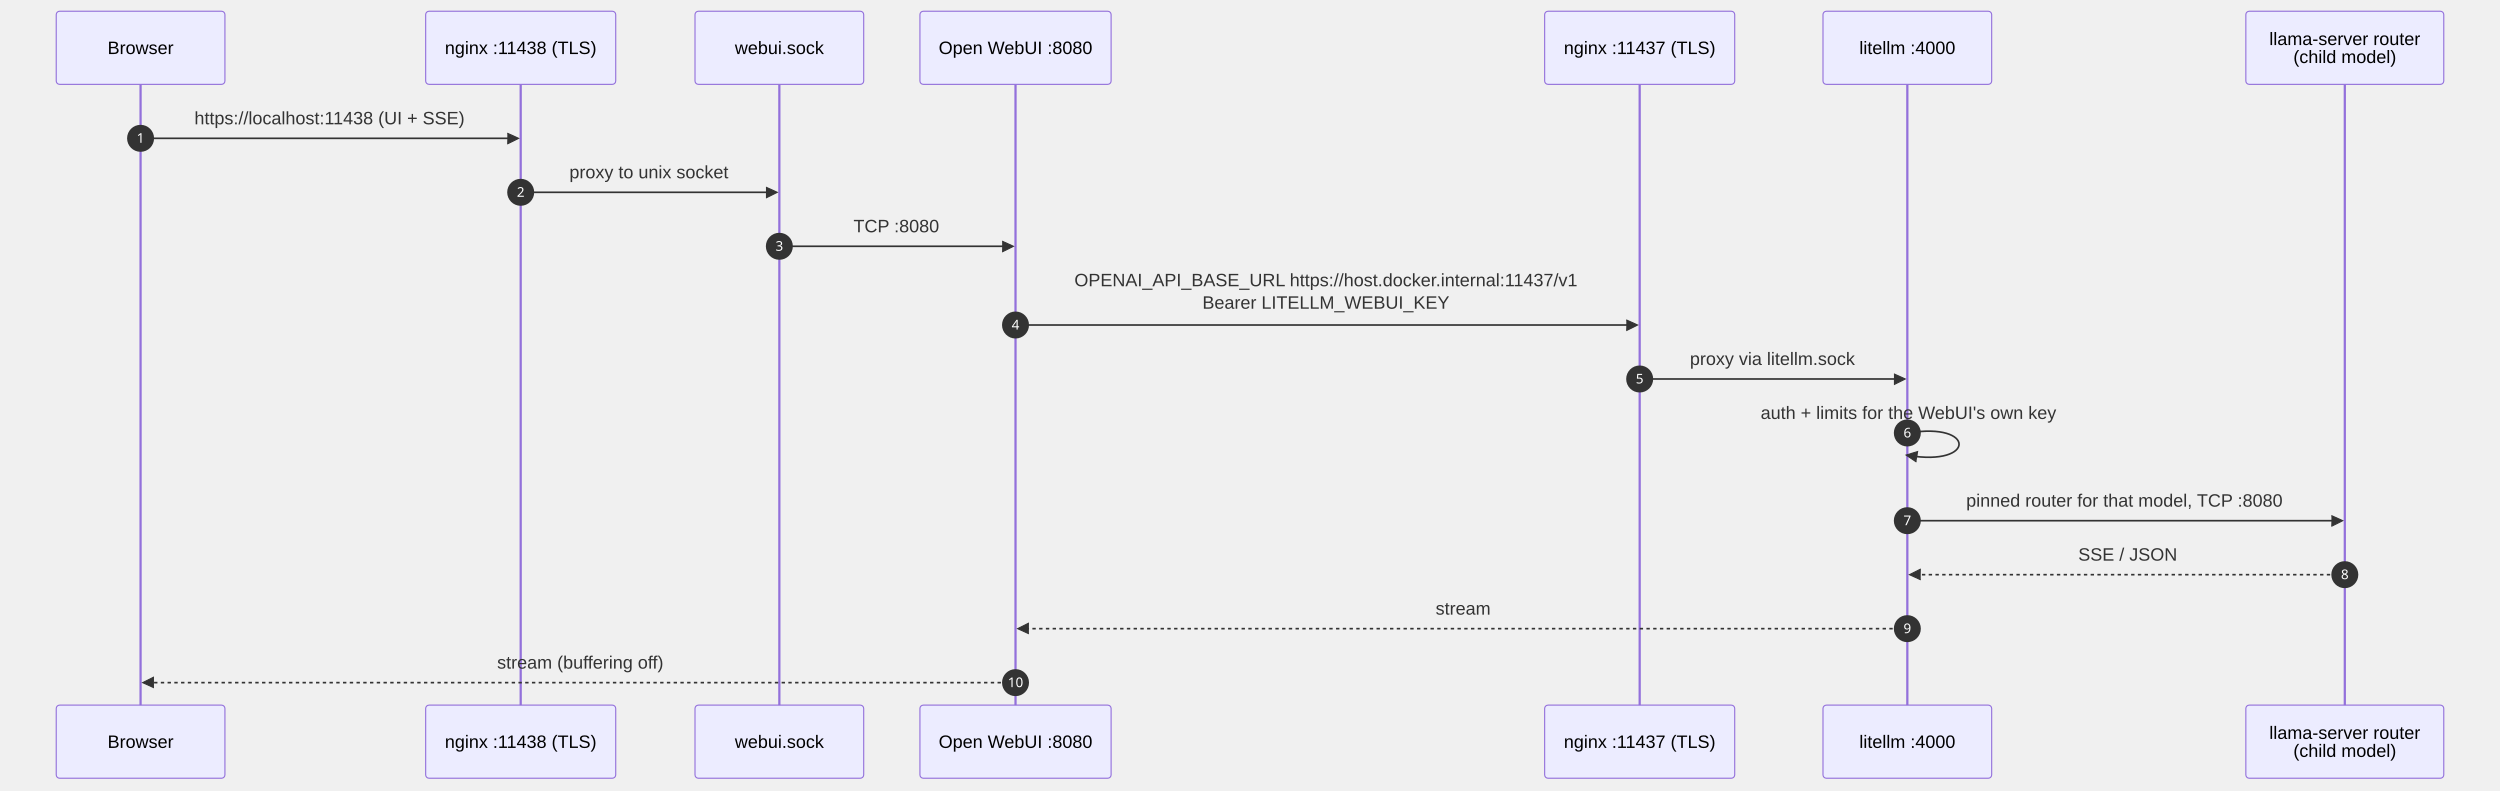
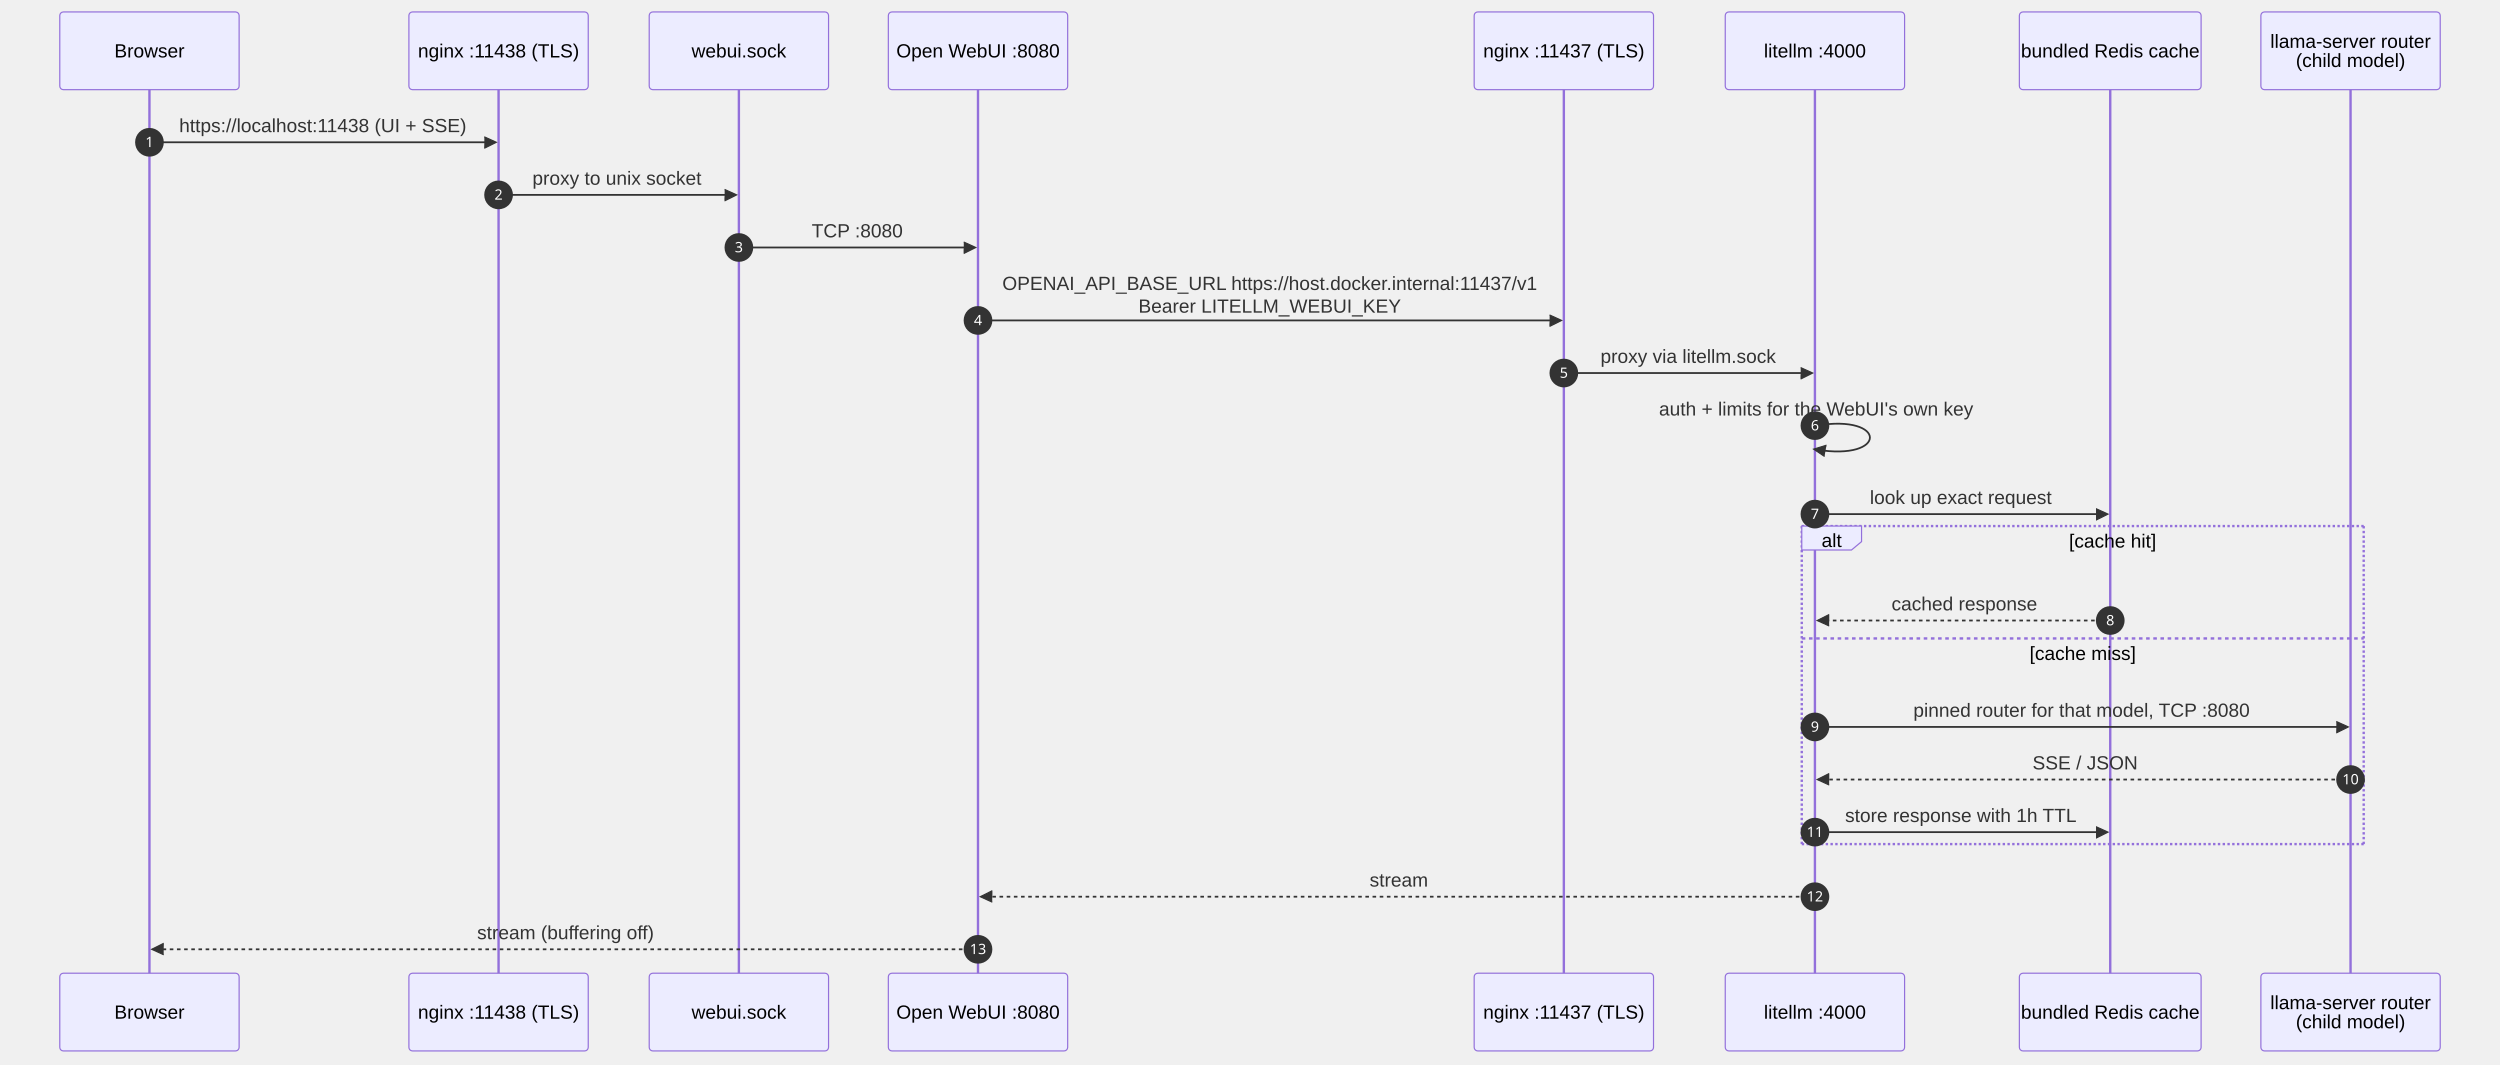
- <svg xmlns="http://www.w3.org/2000/svg" id="my-svg" width="100%" style="max-width: 2223px; background-color: white;" viewBox="-50 -10 2223 703" role="graphics-document document" aria-roledescription="sequence">
-   <g>
-     <rect x="1947" y="617" fill="#eaeaea" stroke="#666" width="176" height="65" name="L" rx="3" ry="3" class="actor actor-bottom" />
-     <text x="2035" y="649.5" dominant-baseline="central" alignment-baseline="central" class="actor actor-box" style="text-anchor: middle; font-size: 16px; font-weight: 400;">
-       <tspan x="2035" dy="-8">llama-server router</tspan>
-     </text>
-     <text x="2035" y="649.5" dominant-baseline="central" alignment-baseline="central" class="actor actor-box" style="text-anchor: middle; font-size: 16px; font-weight: 400;">
-       <tspan x="2035" dy="8">(child model)</tspan>
-     </text>
-   </g>
-   <g>
-     <rect x="1571" y="617" fill="#eaeaea" stroke="#666" width="150" height="65" name="LL" rx="3" ry="3" class="actor actor-bottom" />
-     <text x="1646" y="649.5" dominant-baseline="central" alignment-baseline="central" class="actor actor-box" style="text-anchor: middle; font-size: 16px; font-weight: 400;">
-       <tspan x="1646" dy="0">litellm :4000</tspan>
-     </text>
-   </g>
-   <g>
-     <rect x="1323.5" y="617" fill="#eaeaea" stroke="#666" width="169" height="65" name="N1" rx="3" ry="3" class="actor actor-bottom" />
-     <text x="1408" y="649.5" dominant-baseline="central" alignment-baseline="central" class="actor actor-box" style="text-anchor: middle; font-size: 16px; font-weight: 400;">
-       <tspan x="1408" dy="0">nginx :11437 (TLS)</tspan>
-     </text>
-   </g>
-   <g>
-     <rect x="768" y="617" fill="#eaeaea" stroke="#666" width="170" height="65" name="W" rx="3" ry="3" class="actor actor-bottom" />
-     <text x="853" y="649.5" dominant-baseline="central" alignment-baseline="central" class="actor actor-box" style="text-anchor: middle; font-size: 16px; font-weight: 400;">
-       <tspan x="853" dy="0">Open WebUI :8080</tspan>
-     </text>
-   </g>
-   <g>
-     <rect x="568" y="617" fill="#eaeaea" stroke="#666" width="150" height="65" name="WS" rx="3" ry="3" class="actor actor-bottom" />
-     <text x="643" y="649.5" dominant-baseline="central" alignment-baseline="central" class="actor actor-box" style="text-anchor: middle; font-size: 16px; font-weight: 400;">
-       <tspan x="643" dy="0">webui.sock</tspan>
-     </text>
-   </g>
-   <g>
-     <rect x="328.5" y="617" fill="#eaeaea" stroke="#666" width="169" height="65" name="N2" rx="3" ry="3" class="actor actor-bottom" />
-     <text x="413" y="649.5" dominant-baseline="central" alignment-baseline="central" class="actor actor-box" style="text-anchor: middle; font-size: 16px; font-weight: 400;">
-       <tspan x="413" dy="0">nginx :11438 (TLS)</tspan>
-     </text>
-   </g>
-   <g>
-     <rect x="0" y="617" fill="#eaeaea" stroke="#666" width="150" height="65" name="B" rx="3" ry="3" class="actor actor-bottom" />
-     <text x="75" y="649.5" dominant-baseline="central" alignment-baseline="central" class="actor actor-box" style="text-anchor: middle; font-size: 16px; font-weight: 400;">
+ <svg xmlns="http://www.w3.org/2000/svg" id="my-svg" width="100%" style="max-width: 2091px; background-color: white;" viewBox="-50 -10 2091 890" role="graphics-document document" aria-roledescription="sequence">
+   <g>
+     <rect x="1841" y="804" fill="#eaeaea" stroke="#666" width="150" height="65" name="L" rx="3" ry="3" class="actor actor-bottom" />
+     <text x="1916" y="836.5" dominant-baseline="central" alignment-baseline="central" class="actor actor-box" style="text-anchor: middle; font-size: 16px; font-weight: 400;">
+       <tspan x="1916" dy="-8">llama-server router</tspan>
+     </text>
+     <text x="1916" y="836.5" dominant-baseline="central" alignment-baseline="central" class="actor actor-box" style="text-anchor: middle; font-size: 16px; font-weight: 400;">
+       <tspan x="1916" dy="8">(child model)</tspan>
+     </text>
+   </g>
+   <g>
+     <rect x="1639" y="804" fill="#eaeaea" stroke="#666" width="152" height="65" name="RC" rx="3" ry="3" class="actor actor-bottom" />
+     <text x="1715" y="836.5" dominant-baseline="central" alignment-baseline="central" class="actor actor-box" style="text-anchor: middle; font-size: 16px; font-weight: 400;">
+       <tspan x="1715" dy="0">bundled Redis cache</tspan>
+     </text>
+   </g>
+   <g>
+     <rect x="1393" y="804" fill="#eaeaea" stroke="#666" width="150" height="65" name="LL" rx="3" ry="3" class="actor actor-bottom" />
+     <text x="1468" y="836.5" dominant-baseline="central" alignment-baseline="central" class="actor actor-box" style="text-anchor: middle; font-size: 16px; font-weight: 400;">
+       <tspan x="1468" dy="0">litellm :4000</tspan>
+     </text>
+   </g>
+   <g>
+     <rect x="1183" y="804" fill="#eaeaea" stroke="#666" width="150" height="65" name="N1" rx="3" ry="3" class="actor actor-bottom" />
+     <text x="1258" y="836.5" dominant-baseline="central" alignment-baseline="central" class="actor actor-box" style="text-anchor: middle; font-size: 16px; font-weight: 400;">
+       <tspan x="1258" dy="0">nginx :11437 (TLS)</tspan>
+     </text>
+   </g>
+   <g>
+     <rect x="693" y="804" fill="#eaeaea" stroke="#666" width="150" height="65" name="W" rx="3" ry="3" class="actor actor-bottom" />
+     <text x="768" y="836.5" dominant-baseline="central" alignment-baseline="central" class="actor actor-box" style="text-anchor: middle; font-size: 16px; font-weight: 400;">
+       <tspan x="768" dy="0">Open WebUI :8080</tspan>
+     </text>
+   </g>
+   <g>
+     <rect x="493" y="804" fill="#eaeaea" stroke="#666" width="150" height="65" name="WS" rx="3" ry="3" class="actor actor-bottom" />
+     <text x="568" y="836.5" dominant-baseline="central" alignment-baseline="central" class="actor actor-box" style="text-anchor: middle; font-size: 16px; font-weight: 400;">
+       <tspan x="568" dy="0">webui.sock</tspan>
+     </text>
+   </g>
+   <g>
+     <rect x="292" y="804" fill="#eaeaea" stroke="#666" width="150" height="65" name="N2" rx="3" ry="3" class="actor actor-bottom" />
+     <text x="367" y="836.5" dominant-baseline="central" alignment-baseline="central" class="actor actor-box" style="text-anchor: middle; font-size: 16px; font-weight: 400;">
+       <tspan x="367" dy="0">nginx :11438 (TLS)</tspan>
+     </text>
+   </g>
+   <g>
+     <rect x="0" y="804" fill="#eaeaea" stroke="#666" width="150" height="65" name="B" rx="3" ry="3" class="actor actor-bottom" />
+     <text x="75" y="836.5" dominant-baseline="central" alignment-baseline="central" class="actor actor-box" style="text-anchor: middle; font-size: 16px; font-weight: 400;">
      <tspan x="75" dy="0">Browser</tspan>
    </text>
  </g>
  <g>
-     <line id="actor6" x1="2035" y1="65" x2="2035" y2="617" class="actor-line 200" stroke-width="0.5px" stroke="#999" name="L" data-et="life-line" data-id="L" />
-     <g id="root-6" data-et="participant" data-type="participant" data-id="L">
-       <rect x="1947" y="0" fill="#eaeaea" stroke="#666" width="176" height="65" name="L" rx="3" ry="3" class="actor actor-top" />
-       <text x="2035" y="32.5" dominant-baseline="central" alignment-baseline="central" class="actor actor-box" style="text-anchor: middle; font-size: 16px; font-weight: 400;">
-         <tspan x="2035" dy="-8">llama-server router</tspan>
-       </text>
-       <text x="2035" y="32.5" dominant-baseline="central" alignment-baseline="central" class="actor actor-box" style="text-anchor: middle; font-size: 16px; font-weight: 400;">
-         <tspan x="2035" dy="8">(child model)</tspan>
-       </text>
-     </g>
-   </g>
-   <g>
-     <line id="actor5" x1="1646" y1="65" x2="1646" y2="617" class="actor-line 200" stroke-width="0.5px" stroke="#999" name="LL" data-et="life-line" data-id="LL" />
+     <line id="actor7" x1="1916" y1="65" x2="1916" y2="804" class="actor-line 200" stroke-width="0.5px" stroke="#999" name="L" data-et="life-line" data-id="L" />
+     <g id="root-7" data-et="participant" data-type="participant" data-id="L">
+       <rect x="1841" y="0" fill="#eaeaea" stroke="#666" width="150" height="65" name="L" rx="3" ry="3" class="actor actor-top" />
+       <text x="1916" y="32.5" dominant-baseline="central" alignment-baseline="central" class="actor actor-box" style="text-anchor: middle; font-size: 16px; font-weight: 400;">
+         <tspan x="1916" dy="-8">llama-server router</tspan>
+       </text>
+       <text x="1916" y="32.5" dominant-baseline="central" alignment-baseline="central" class="actor actor-box" style="text-anchor: middle; font-size: 16px; font-weight: 400;">
+         <tspan x="1916" dy="8">(child model)</tspan>
+       </text>
+     </g>
+   </g>
+   <g>
+     <line id="actor6" x1="1715" y1="65" x2="1715" y2="804" class="actor-line 200" stroke-width="0.5px" stroke="#999" name="RC" data-et="life-line" data-id="RC" />
+     <g id="root-6" data-et="participant" data-type="participant" data-id="RC">
+       <rect x="1639" y="0" fill="#eaeaea" stroke="#666" width="152" height="65" name="RC" rx="3" ry="3" class="actor actor-top" />
+       <text x="1715" y="32.5" dominant-baseline="central" alignment-baseline="central" class="actor actor-box" style="text-anchor: middle; font-size: 16px; font-weight: 400;">
+         <tspan x="1715" dy="0">bundled Redis cache</tspan>
+       </text>
+     </g>
+   </g>
+   <g>
+     <line id="actor5" x1="1468" y1="65" x2="1468" y2="804" class="actor-line 200" stroke-width="0.5px" stroke="#999" name="LL" data-et="life-line" data-id="LL" />
    <g id="root-5" data-et="participant" data-type="participant" data-id="LL">
-       <rect x="1571" y="0" fill="#eaeaea" stroke="#666" width="150" height="65" name="LL" rx="3" ry="3" class="actor actor-top" />
-       <text x="1646" y="32.5" dominant-baseline="central" alignment-baseline="central" class="actor actor-box" style="text-anchor: middle; font-size: 16px; font-weight: 400;">
-         <tspan x="1646" dy="0">litellm :4000</tspan>
-       </text>
-     </g>
-   </g>
-   <g>
-     <line id="actor4" x1="1408" y1="65" x2="1408" y2="617" class="actor-line 200" stroke-width="0.5px" stroke="#999" name="N1" data-et="life-line" data-id="N1" />
+       <rect x="1393" y="0" fill="#eaeaea" stroke="#666" width="150" height="65" name="LL" rx="3" ry="3" class="actor actor-top" />
+       <text x="1468" y="32.5" dominant-baseline="central" alignment-baseline="central" class="actor actor-box" style="text-anchor: middle; font-size: 16px; font-weight: 400;">
+         <tspan x="1468" dy="0">litellm :4000</tspan>
+       </text>
+     </g>
+   </g>
+   <g>
+     <line id="actor4" x1="1258" y1="65" x2="1258" y2="804" class="actor-line 200" stroke-width="0.5px" stroke="#999" name="N1" data-et="life-line" data-id="N1" />
    <g id="root-4" data-et="participant" data-type="participant" data-id="N1">
-       <rect x="1323.5" y="0" fill="#eaeaea" stroke="#666" width="169" height="65" name="N1" rx="3" ry="3" class="actor actor-top" />
-       <text x="1408" y="32.5" dominant-baseline="central" alignment-baseline="central" class="actor actor-box" style="text-anchor: middle; font-size: 16px; font-weight: 400;">
-         <tspan x="1408" dy="0">nginx :11437 (TLS)</tspan>
-       </text>
-     </g>
-   </g>
-   <g>
-     <line id="actor3" x1="853" y1="65" x2="853" y2="617" class="actor-line 200" stroke-width="0.5px" stroke="#999" name="W" data-et="life-line" data-id="W" />
+       <rect x="1183" y="0" fill="#eaeaea" stroke="#666" width="150" height="65" name="N1" rx="3" ry="3" class="actor actor-top" />
+       <text x="1258" y="32.5" dominant-baseline="central" alignment-baseline="central" class="actor actor-box" style="text-anchor: middle; font-size: 16px; font-weight: 400;">
+         <tspan x="1258" dy="0">nginx :11437 (TLS)</tspan>
+       </text>
+     </g>
+   </g>
+   <g>
+     <line id="actor3" x1="768" y1="65" x2="768" y2="804" class="actor-line 200" stroke-width="0.5px" stroke="#999" name="W" data-et="life-line" data-id="W" />
    <g id="root-3" data-et="participant" data-type="participant" data-id="W">
-       <rect x="768" y="0" fill="#eaeaea" stroke="#666" width="170" height="65" name="W" rx="3" ry="3" class="actor actor-top" />
-       <text x="853" y="32.5" dominant-baseline="central" alignment-baseline="central" class="actor actor-box" style="text-anchor: middle; font-size: 16px; font-weight: 400;">
-         <tspan x="853" dy="0">Open WebUI :8080</tspan>
-       </text>
-     </g>
-   </g>
-   <g>
-     <line id="actor2" x1="643" y1="65" x2="643" y2="617" class="actor-line 200" stroke-width="0.5px" stroke="#999" name="WS" data-et="life-line" data-id="WS" />
+       <rect x="693" y="0" fill="#eaeaea" stroke="#666" width="150" height="65" name="W" rx="3" ry="3" class="actor actor-top" />
+       <text x="768" y="32.5" dominant-baseline="central" alignment-baseline="central" class="actor actor-box" style="text-anchor: middle; font-size: 16px; font-weight: 400;">
+         <tspan x="768" dy="0">Open WebUI :8080</tspan>
+       </text>
+     </g>
+   </g>
+   <g>
+     <line id="actor2" x1="568" y1="65" x2="568" y2="804" class="actor-line 200" stroke-width="0.5px" stroke="#999" name="WS" data-et="life-line" data-id="WS" />
    <g id="root-2" data-et="participant" data-type="participant" data-id="WS">
-       <rect x="568" y="0" fill="#eaeaea" stroke="#666" width="150" height="65" name="WS" rx="3" ry="3" class="actor actor-top" />
-       <text x="643" y="32.5" dominant-baseline="central" alignment-baseline="central" class="actor actor-box" style="text-anchor: middle; font-size: 16px; font-weight: 400;">
-         <tspan x="643" dy="0">webui.sock</tspan>
-       </text>
-     </g>
-   </g>
-   <g>
-     <line id="actor1" x1="413" y1="65" x2="413" y2="617" class="actor-line 200" stroke-width="0.5px" stroke="#999" name="N2" data-et="life-line" data-id="N2" />
+       <rect x="493" y="0" fill="#eaeaea" stroke="#666" width="150" height="65" name="WS" rx="3" ry="3" class="actor actor-top" />
+       <text x="568" y="32.5" dominant-baseline="central" alignment-baseline="central" class="actor actor-box" style="text-anchor: middle; font-size: 16px; font-weight: 400;">
+         <tspan x="568" dy="0">webui.sock</tspan>
+       </text>
+     </g>
+   </g>
+   <g>
+     <line id="actor1" x1="367" y1="65" x2="367" y2="804" class="actor-line 200" stroke-width="0.5px" stroke="#999" name="N2" data-et="life-line" data-id="N2" />
    <g id="root-1" data-et="participant" data-type="participant" data-id="N2">
-       <rect x="328.5" y="0" fill="#eaeaea" stroke="#666" width="169" height="65" name="N2" rx="3" ry="3" class="actor actor-top" />
-       <text x="413" y="32.5" dominant-baseline="central" alignment-baseline="central" class="actor actor-box" style="text-anchor: middle; font-size: 16px; font-weight: 400;">
-         <tspan x="413" dy="0">nginx :11438 (TLS)</tspan>
-       </text>
-     </g>
-   </g>
-   <g>
-     <line id="actor0" x1="75" y1="65" x2="75" y2="617" class="actor-line 200" stroke-width="0.5px" stroke="#999" name="B" data-et="life-line" data-id="B" />
+       <rect x="292" y="0" fill="#eaeaea" stroke="#666" width="150" height="65" name="N2" rx="3" ry="3" class="actor actor-top" />
+       <text x="367" y="32.5" dominant-baseline="central" alignment-baseline="central" class="actor actor-box" style="text-anchor: middle; font-size: 16px; font-weight: 400;">
+         <tspan x="367" dy="0">nginx :11438 (TLS)</tspan>
+       </text>
+     </g>
+   </g>
+   <g>
+     <line id="actor0" x1="75" y1="65" x2="75" y2="804" class="actor-line 200" stroke-width="0.5px" stroke="#999" name="B" data-et="life-line" data-id="B" />
    <g id="root-0" data-et="participant" data-type="participant" data-id="B">
      <rect x="0" y="0" fill="#eaeaea" stroke="#666" width="150" height="65" name="B" rx="3" ry="3" class="actor actor-top" />
      <text x="75" y="32.5" dominant-baseline="central" alignment-baseline="central" class="actor actor-box" style="text-anchor: middle; font-size: 16px; font-weight: 400;">
        <tspan x="75" dy="0">Browser</tspan>
      </text>
    </g>
  </g>
  <style>#my-svg{font-family:"trebuchet ms",verdana,arial,sans-serif;font-size:16px;fill:#333;}@keyframes edge-animation-frame{from{stroke-dashoffset:0;}}@keyframes dash{to{stroke-dashoffset:0;}}#my-svg .edge-animation-slow{stroke-dasharray:9,5!important;stroke-dashoffset:900;animation:dash 50s linear infinite;stroke-linecap:round;}#my-svg .edge-animation-fast{stroke-dasharray:9,5!important;stroke-dashoffset:900;animation:dash 20s linear infinite;stroke-linecap:round;}#my-svg .error-icon{fill:#552222;}#my-svg .error-text{fill:#552222;stroke:#552222;}#my-svg .edge-thickness-normal{stroke-width:1px;}#my-svg .edge-thickness-thick{stroke-width:3.5px;}#my-svg .edge-pattern-solid{stroke-dasharray:0;}#my-svg .edge-thickness-invisible{stroke-width:0;fill:none;}#my-svg .edge-pattern-dashed{stroke-dasharray:3;}#my-svg .edge-pattern-dotted{stroke-dasharray:2;}#my-svg .marker{fill:#333333;stroke:#333333;}#my-svg .marker.cross{stroke:#333333;}#my-svg svg{font-family:"trebuchet ms",verdana,arial,sans-serif;font-size:16px;}#my-svg p{margin:0;}#my-svg .actor{stroke:#9370DB;fill:#ECECFF;stroke-width:1;}#my-svg rect.actor.outer-path[data-look="neo"]{filter:drop-shadow(1px 2px 2px rgba(185, 185, 185, 1));}#my-svg rect.note[data-look="neo"]{stroke:#aaaa33;fill:#fff5ad;filter:drop-shadow(1px 2px 2px rgba(185, 185, 185, 1));}#my-svg text.actor&gt;tspan{fill:black;stroke:none;}#my-svg .actor-line{stroke:#9370DB;}#my-svg .innerArc{stroke-width:1.5;stroke-dasharray:none;}#my-svg .messageLine0{stroke-width:1.5;stroke-dasharray:none;stroke:#333;}#my-svg .messageLine1{stroke-width:1.5;stroke-dasharray:2,2;stroke:#333;}#my-svg [id$="-arrowhead"] path{fill:#333;stroke:#333;}#my-svg .sequenceNumber{fill:white;}#my-svg [id$="-sequencenumber"]{fill:#333;}#my-svg [id$="-crosshead"] path{fill:#333;stroke:#333;}#my-svg .messageText{fill:#333;stroke:none;}#my-svg .labelBox{stroke:#9370DB;fill:#ECECFF;filter:none;}#my-svg .labelText,#my-svg .labelText&gt;tspan{fill:black;stroke:none;}#my-svg .loopText,#my-svg .loopText&gt;tspan{fill:black;stroke:none;}#my-svg .sectionTitle,#my-svg .sectionTitle&gt;tspan{fill:black;stroke:none;}#my-svg .loopLine{stroke-width:2px;stroke-dasharray:2,2;stroke:#9370DB;fill:#9370DB;}#my-svg .note{stroke:#aaaa33;fill:#fff5ad;}#my-svg .noteText,#my-svg .noteText&gt;tspan{fill:black;stroke:none;font-weight:normal;}#my-svg .activation0{fill:#f4f4f4;stroke:#666;}#my-svg .activation1{fill:#f4f4f4;stroke:#666;}#my-svg .activation2{fill:#f4f4f4;stroke:#666;}#my-svg .actorPopupMenu{position:absolute;}#my-svg .actorPopupMenuPanel{position:absolute;fill:#ECECFF;box-shadow:0px 8px 16px 0px rgba(0,0,0,0.2);filter:drop-shadow(3px 5px 2px rgb(0 0 0 / 0.4));}#my-svg .actor-man circle,#my-svg line{fill:#ECECFF;stroke-width:2px;}#my-svg g rect.rect{filter:drop-shadow(1px 2px 2px rgba(185, 185, 185, 1));stroke:#9370DB;}#my-svg .node .neo-node{stroke:#9370DB;}#my-svg [data-look="neo"].node rect,#my-svg [data-look="neo"].cluster rect,#my-svg [data-look="neo"].node polygon{stroke:#9370DB;filter:drop-shadow(1px 2px 2px rgba(185, 185, 185, 1));}#my-svg [data-look="neo"].swimlane.cluster rect{filter:none;}#my-svg [data-look="neo"].node path{stroke:#9370DB;stroke-width:1px;}#my-svg [data-look="neo"].node .outer-path{filter:drop-shadow(1px 2px 2px rgba(185, 185, 185, 1));}#my-svg [data-look="neo"].node .neo-line path{stroke:#9370DB;filter:none;}#my-svg [data-look="neo"].node circle{stroke:#9370DB;filter:drop-shadow(1px 2px 2px rgba(185, 185, 185, 1));}#my-svg [data-look="neo"].node circle .state-start{fill:#000000;}#my-svg [data-look="neo"].icon-shape .icon{fill:#9370DB;filter:drop-shadow(1px 2px 2px rgba(185, 185, 185, 1));}#my-svg [data-look="neo"].icon-shape .icon-neo path{stroke:#9370DB;filter:drop-shadow(1px 2px 2px rgba(185, 185, 185, 1));}#my-svg :root{--mermaid-font-family:"trebuchet ms",verdana,arial,sans-serif;}</style>
  <g />
  <defs>
    <symbol id="my-svg-computer" width="24" height="24">
      <path transform="scale(.5)" d="M2 2v13h20v-13h-20zm18 11h-16v-9h16v9zm-10.228 6l.466-1h3.524l.467 1h-4.457zm14.228 3h-24l2-6h2.104l-1.33 4h18.45l-1.297-4h2.073l2 6zm-5-10h-14v-7h14v7z" />
    </symbol>
  </defs>
  <defs>
    <symbol id="my-svg-database" fill-rule="evenodd" clip-rule="evenodd">
      <path transform="scale(.5)" d="M12.258.001l.256.004.255.005.253.008.251.01.249.012.247.015.246.016.242.019.241.02.239.023.236.024.233.027.231.028.229.031.225.032.223.034.22.036.217.038.214.04.211.041.208.043.205.045.201.046.198.048.194.05.191.051.187.053.183.054.18.056.175.057.172.059.168.06.163.061.16.063.155.064.15.066.074.033.073.033.071.034.07.034.069.035.068.035.067.035.066.035.064.036.064.036.062.036.06.036.06.037.058.037.058.037.055.038.055.038.053.038.052.038.051.039.05.039.048.039.047.039.045.04.044.04.043.04.041.04.04.041.039.041.037.041.036.041.034.041.033.042.032.042.03.042.029.042.027.042.026.043.024.043.023.043.021.043.02.043.018.044.017.043.015.044.013.044.012.044.011.045.009.044.007.045.006.045.004.045.002.045.001.045v17l-.001.045-.002.045-.004.045-.006.045-.007.045-.009.044-.011.045-.012.044-.013.044-.015.044-.017.043-.018.044-.02.043-.021.043-.023.043-.024.043-.026.043-.027.042-.029.042-.03.042-.032.042-.033.042-.034.041-.036.041-.037.041-.039.041-.04.041-.041.04-.043.04-.044.04-.045.04-.047.039-.048.039-.05.039-.051.039-.052.038-.053.038-.055.038-.055.038-.058.037-.058.037-.06.037-.06.036-.062.036-.064.036-.064.036-.066.035-.067.035-.068.035-.069.035-.07.034-.071.034-.073.033-.074.033-.15.066-.155.064-.16.063-.163.061-.168.06-.172.059-.175.057-.18.056-.183.054-.187.053-.191.051-.194.05-.198.048-.201.046-.205.045-.208.043-.211.041-.214.04-.217.038-.22.036-.223.034-.225.032-.229.031-.231.028-.233.027-.236.024-.239.023-.241.02-.242.019-.246.016-.247.015-.249.012-.251.01-.253.008-.255.005-.256.004-.258.001-.258-.001-.256-.004-.255-.005-.253-.008-.251-.01-.249-.012-.247-.015-.245-.016-.243-.019-.241-.02-.238-.023-.236-.024-.234-.027-.231-.028-.228-.031-.226-.032-.223-.034-.22-.036-.217-.038-.214-.04-.211-.041-.208-.043-.204-.045-.201-.046-.198-.048-.195-.05-.19-.051-.187-.053-.184-.054-.179-.056-.176-.057-.172-.059-.167-.06-.164-.061-.159-.063-.155-.064-.151-.066-.074-.033-.072-.033-.072-.034-.07-.034-.069-.035-.068-.035-.067-.035-.066-.035-.064-.036-.063-.036-.062-.036-.061-.036-.06-.037-.058-.037-.057-.037-.056-.038-.055-.038-.053-.038-.052-.038-.051-.039-.049-.039-.049-.039-.046-.039-.046-.04-.044-.04-.043-.04-.041-.04-.04-.041-.039-.041-.037-.041-.036-.041-.034-.041-.033-.042-.032-.042-.03-.042-.029-.042-.027-.042-.026-.043-.024-.043-.023-.043-.021-.043-.02-.043-.018-.044-.017-.043-.015-.044-.013-.044-.012-.044-.011-.045-.009-.044-.007-.045-.006-.045-.004-.045-.002-.045-.001-.045v-17l.001-.045.002-.045.004-.045.006-.045.007-.045.009-.044.011-.045.012-.044.013-.044.015-.044.017-.043.018-.044.02-.043.021-.043.023-.043.024-.043.026-.043.027-.042.029-.042.03-.042.032-.042.033-.042.034-.041.036-.041.037-.041.039-.041.04-.041.041-.04.043-.04.044-.04.046-.04.046-.039.049-.039.049-.039.051-.039.052-.038.053-.038.055-.038.056-.038.057-.037.058-.037.06-.037.061-.036.062-.036.063-.036.064-.036.066-.035.067-.035.068-.035.069-.035.07-.034.072-.034.072-.033.074-.033.151-.066.155-.064.159-.063.164-.061.167-.06.172-.059.176-.057.179-.056.184-.054.187-.053.19-.051.195-.05.198-.048.201-.046.204-.045.208-.043.211-.041.214-.04.217-.038.22-.036.223-.034.226-.032.228-.031.231-.028.234-.027.236-.024.238-.023.241-.02.243-.019.245-.016.247-.015.249-.012.251-.01.253-.008.255-.005.256-.004.258-.001.258.001zm-9.258 20.499v.01l.001.021.003.021.004.022.005.021.006.022.007.022.009.023.01.022.011.023.012.023.013.023.015.023.016.024.017.023.018.024.019.024.021.024.022.025.023.024.024.025.052.049.056.05.061.051.066.051.07.051.075.051.079.052.084.052.088.052.092.052.097.052.102.051.105.052.11.052.114.051.119.051.123.051.127.05.131.05.135.05.139.048.144.049.147.047.152.047.155.047.16.045.163.045.167.043.171.043.176.041.178.041.183.039.187.039.19.037.194.035.197.035.202.033.204.031.209.03.212.029.216.027.219.025.222.024.226.021.23.02.233.018.236.016.24.015.243.012.246.01.249.008.253.005.256.004.259.001.26-.001.257-.004.254-.005.25-.008.247-.011.244-.012.241-.014.237-.016.233-.018.231-.021.226-.021.224-.024.22-.026.216-.027.212-.028.21-.031.205-.031.202-.034.198-.034.194-.036.191-.037.187-.039.183-.04.179-.04.175-.042.172-.043.168-.044.163-.045.16-.046.155-.046.152-.047.148-.048.143-.049.139-.049.136-.05.131-.05.126-.05.123-.051.118-.052.114-.051.11-.052.106-.052.101-.052.096-.052.092-.052.088-.053.083-.051.079-.052.074-.052.07-.051.065-.051.06-.051.056-.05.051-.05.023-.024.023-.025.021-.024.02-.024.019-.024.018-.024.017-.024.015-.023.014-.024.013-.023.012-.023.01-.023.01-.022.008-.022.006-.022.006-.022.004-.022.004-.021.001-.021.001-.021v-4.127l-.077.055-.08.053-.083.054-.085.053-.087.052-.09.052-.093.051-.095.05-.097.05-.1.049-.102.049-.105.048-.106.047-.109.047-.111.046-.114.045-.115.045-.118.044-.12.043-.122.042-.124.042-.126.041-.128.04-.13.04-.132.038-.134.038-.135.037-.138.037-.139.035-.142.035-.143.034-.144.033-.147.032-.148.031-.15.03-.151.03-.153.029-.154.027-.156.027-.158.026-.159.025-.161.024-.162.023-.163.022-.165.021-.166.02-.167.019-.169.018-.169.017-.171.016-.173.015-.173.014-.175.013-.175.012-.177.011-.178.01-.179.008-.179.008-.181.006-.182.005-.182.004-.184.003-.184.002h-.37l-.184-.002-.184-.003-.182-.004-.182-.005-.181-.006-.179-.008-.179-.008-.178-.01-.176-.011-.176-.012-.175-.013-.173-.014-.172-.015-.171-.016-.17-.017-.169-.018-.167-.019-.166-.02-.165-.021-.163-.022-.162-.023-.161-.024-.159-.025-.157-.026-.156-.027-.155-.027-.153-.029-.151-.03-.15-.03-.148-.031-.146-.032-.145-.033-.143-.034-.141-.035-.14-.035-.137-.037-.136-.037-.134-.038-.132-.038-.13-.04-.128-.04-.126-.041-.124-.042-.122-.042-.12-.044-.117-.043-.116-.045-.113-.045-.112-.046-.109-.047-.106-.047-.105-.048-.102-.049-.1-.049-.097-.05-.095-.05-.093-.052-.09-.051-.087-.052-.085-.053-.083-.054-.08-.054-.077-.054v4.127zm0-5.654v.011l.001.021.003.021.004.021.005.022.006.022.007.022.009.022.01.022.011.023.012.023.013.023.015.024.016.023.017.024.018.024.019.024.021.024.022.024.023.025.024.024.052.05.056.05.061.05.066.051.07.051.075.052.079.051.084.052.088.052.092.052.097.052.102.052.105.052.11.051.114.051.119.052.123.05.127.051.131.05.135.049.139.049.144.048.147.048.152.047.155.046.16.045.163.045.167.044.171.042.176.042.178.04.183.04.187.038.19.037.194.036.197.034.202.033.204.032.209.03.212.028.216.027.219.025.222.024.226.022.23.02.233.018.236.016.24.014.243.012.246.01.249.008.253.006.256.003.259.001.26-.001.257-.003.254-.006.25-.008.247-.01.244-.012.241-.015.237-.016.233-.018.231-.02.226-.022.224-.024.22-.025.216-.027.212-.029.21-.03.205-.032.202-.033.198-.035.194-.036.191-.037.187-.039.183-.039.179-.041.175-.042.172-.043.168-.044.163-.045.16-.045.155-.047.152-.047.148-.048.143-.048.139-.05.136-.049.131-.05.126-.051.123-.051.118-.051.114-.052.11-.052.106-.052.101-.052.096-.052.092-.052.088-.052.083-.052.079-.052.074-.051.07-.052.065-.051.06-.05.056-.051.051-.049.023-.025.023-.024.021-.025.02-.024.019-.024.018-.024.017-.024.015-.023.014-.023.013-.024.012-.022.01-.023.01-.023.008-.022.006-.022.006-.022.004-.021.004-.022.001-.021.001-.021v-4.139l-.077.054-.08.054-.083.054-.085.052-.087.053-.09.051-.093.051-.095.051-.097.05-.1.049-.102.049-.105.048-.106.047-.109.047-.111.046-.114.045-.115.044-.118.044-.12.044-.122.042-.124.042-.126.041-.128.04-.13.039-.132.039-.134.038-.135.037-.138.036-.139.036-.142.035-.143.033-.144.033-.147.033-.148.031-.15.03-.151.03-.153.028-.154.028-.156.027-.158.026-.159.025-.161.024-.162.023-.163.022-.165.021-.166.02-.167.019-.169.018-.169.017-.171.016-.173.015-.173.014-.175.013-.175.012-.177.011-.178.009-.179.009-.179.007-.181.007-.182.005-.182.004-.184.003-.184.002h-.37l-.184-.002-.184-.003-.182-.004-.182-.005-.181-.007-.179-.007-.179-.009-.178-.009-.176-.011-.176-.012-.175-.013-.173-.014-.172-.015-.171-.016-.17-.017-.169-.018-.167-.019-.166-.02-.165-.021-.163-.022-.162-.023-.161-.024-.159-.025-.157-.026-.156-.027-.155-.028-.153-.028-.151-.03-.15-.03-.148-.031-.146-.033-.145-.033-.143-.033-.141-.035-.14-.036-.137-.036-.136-.037-.134-.038-.132-.039-.13-.039-.128-.04-.126-.041-.124-.042-.122-.043-.12-.043-.117-.044-.116-.044-.113-.046-.112-.046-.109-.046-.106-.047-.105-.048-.102-.049-.1-.049-.097-.05-.095-.051-.093-.051-.09-.051-.087-.053-.085-.052-.083-.054-.08-.054-.077-.054v4.139zm0-5.666v.011l.001.02.003.022.004.021.005.022.006.021.007.022.009.023.01.022.011.023.012.023.013.023.015.023.016.024.017.024.018.023.019.024.021.025.022.024.023.024.024.025.052.05.056.05.061.05.066.051.07.051.075.052.079.051.084.052.088.052.092.052.097.052.102.052.105.051.11.052.114.051.119.051.123.051.127.05.131.05.135.05.139.049.144.048.147.048.152.047.155.046.16.045.163.045.167.043.171.043.176.042.178.04.183.04.187.038.19.037.194.036.197.034.202.033.204.032.209.03.212.028.216.027.219.025.222.024.226.021.23.02.233.018.236.017.24.014.243.012.246.01.249.008.253.006.256.003.259.001.26-.001.257-.003.254-.006.25-.008.247-.01.244-.013.241-.014.237-.016.233-.018.231-.02.226-.022.224-.024.22-.025.216-.027.212-.029.21-.03.205-.032.202-.033.198-.035.194-.036.191-.037.187-.039.183-.039.179-.041.175-.042.172-.043.168-.044.163-.045.16-.045.155-.047.152-.047.148-.048.143-.049.139-.049.136-.049.131-.051.126-.05.123-.051.118-.052.114-.051.11-.052.106-.052.101-.052.096-.052.092-.052.088-.052.083-.052.079-.052.074-.052.07-.051.065-.051.06-.051.056-.05.051-.049.023-.025.023-.025.021-.024.02-.024.019-.024.018-.024.017-.024.015-.023.014-.024.013-.023.012-.023.01-.022.01-.023.008-.022.006-.022.006-.022.004-.022.004-.021.001-.021.001-.021v-4.153l-.077.054-.08.054-.083.053-.085.053-.087.053-.09.051-.093.051-.095.051-.097.05-.1.049-.102.048-.105.048-.106.048-.109.046-.111.046-.114.046-.115.044-.118.044-.12.043-.122.043-.124.042-.126.041-.128.04-.13.039-.132.039-.134.038-.135.037-.138.036-.139.036-.142.034-.143.034-.144.033-.147.032-.148.032-.15.03-.151.03-.153.028-.154.028-.156.027-.158.026-.159.024-.161.024-.162.023-.163.023-.165.021-.166.02-.167.019-.169.018-.169.017-.171.016-.173.015-.173.014-.175.013-.175.012-.177.01-.178.01-.179.009-.179.007-.181.006-.182.006-.182.004-.184.003-.184.001-.185.001-.185-.001-.184-.001-.184-.003-.182-.004-.182-.006-.181-.006-.179-.007-.179-.009-.178-.01-.176-.01-.176-.012-.175-.013-.173-.014-.172-.015-.171-.016-.17-.017-.169-.018-.167-.019-.166-.02-.165-.021-.163-.023-.162-.023-.161-.024-.159-.024-.157-.026-.156-.027-.155-.028-.153-.028-.151-.03-.15-.03-.148-.032-.146-.032-.145-.033-.143-.034-.141-.034-.14-.036-.137-.036-.136-.037-.134-.038-.132-.039-.13-.039-.128-.041-.126-.041-.124-.041-.122-.043-.12-.043-.117-.044-.116-.044-.113-.046-.112-.046-.109-.046-.106-.048-.105-.048-.102-.048-.1-.05-.097-.049-.095-.051-.093-.051-.09-.052-.087-.052-.085-.053-.083-.053-.08-.054-.077-.054v4.153zm8.74-8.179l-.257.004-.254.005-.25.008-.247.011-.244.012-.241.014-.237.016-.233.018-.231.021-.226.022-.224.023-.22.026-.216.027-.212.028-.21.031-.205.032-.202.033-.198.034-.194.036-.191.038-.187.038-.183.04-.179.041-.175.042-.172.043-.168.043-.163.045-.16.046-.155.046-.152.048-.148.048-.143.048-.139.049-.136.05-.131.05-.126.051-.123.051-.118.051-.114.052-.11.052-.106.052-.101.052-.096.052-.092.052-.088.052-.083.052-.079.052-.074.051-.07.052-.065.051-.06.05-.056.05-.051.05-.023.025-.023.024-.021.024-.02.025-.019.024-.018.024-.017.023-.015.024-.014.023-.013.023-.012.023-.01.023-.01.022-.008.022-.006.023-.006.021-.004.022-.004.021-.001.021-.001.021.001.021.001.021.004.021.004.022.006.021.006.023.008.022.01.022.01.023.012.023.013.023.014.023.015.024.017.023.018.024.019.024.02.025.021.024.023.024.023.025.051.05.056.05.06.05.065.051.07.052.074.051.079.052.083.052.088.052.092.052.096.052.101.052.106.052.11.052.114.052.118.051.123.051.126.051.131.05.136.05.139.049.143.048.148.048.152.048.155.046.16.046.163.045.168.043.172.043.175.042.179.041.183.04.187.038.191.038.194.036.198.034.202.033.205.032.21.031.212.028.216.027.22.026.224.023.226.022.231.021.233.018.237.016.241.014.244.012.247.011.25.008.254.005.257.004.26.001.26-.001.257-.004.254-.005.25-.008.247-.011.244-.012.241-.014.237-.016.233-.018.231-.021.226-.022.224-.023.22-.026.216-.027.212-.028.21-.031.205-.032.202-.033.198-.034.194-.036.191-.038.187-.038.183-.04.179-.041.175-.042.172-.043.168-.043.163-.045.16-.046.155-.046.152-.048.148-.048.143-.048.139-.049.136-.05.131-.05.126-.051.123-.051.118-.051.114-.052.11-.052.106-.052.101-.052.096-.052.092-.052.088-.052.083-.052.079-.052.074-.051.07-.052.065-.051.06-.05.056-.05.051-.05.023-.025.023-.024.021-.024.02-.025.019-.024.018-.024.017-.023.015-.024.014-.023.013-.023.012-.023.01-.023.01-.022.008-.022.006-.023.006-.021.004-.022.004-.021.001-.021.001-.021-.001-.021-.001-.021-.004-.021-.004-.022-.006-.021-.006-.023-.008-.022-.01-.022-.01-.023-.012-.023-.013-.023-.014-.023-.015-.024-.017-.023-.018-.024-.019-.024-.02-.025-.021-.024-.023-.024-.023-.025-.051-.05-.056-.05-.06-.05-.065-.051-.07-.052-.074-.051-.079-.052-.083-.052-.088-.052-.092-.052-.096-.052-.101-.052-.106-.052-.11-.052-.114-.052-.118-.051-.123-.051-.126-.051-.131-.05-.136-.05-.139-.049-.143-.048-.148-.048-.152-.048-.155-.046-.16-.046-.163-.045-.168-.043-.172-.043-.175-.042-.179-.041-.183-.04-.187-.038-.191-.038-.194-.036-.198-.034-.202-.033-.205-.032-.21-.031-.212-.028-.216-.027-.22-.026-.224-.023-.226-.022-.231-.021-.233-.018-.237-.016-.241-.014-.244-.012-.247-.011-.25-.008-.254-.005-.257-.004-.26-.001-.26.001z" />
    </symbol>
  </defs>
  <defs>
    <symbol id="my-svg-clock" width="24" height="24">
      <path transform="scale(.5)" d="M12 2c5.514 0 10 4.486 10 10s-4.486 10-10 10-10-4.486-10-10 4.486-10 10-10zm0-2c-6.627 0-12 5.373-12 12s5.373 12 12 12 12-5.373 12-12-5.373-12-12-12zm5.848 12.459c.202.038.202.333.001.372-1.907.361-6.045 1.111-6.547 1.111-.719 0-1.301-.582-1.301-1.301 0-.512.77-5.447 1.125-7.445.034-.192.312-.181.343.014l.985 6.238 5.394 1.011z" />
    </symbol>
  </defs>
  <defs>
    <marker id="my-svg-arrowhead" refX="7.9" refY="5" markerUnits="userSpaceOnUse" markerWidth="12" markerHeight="12" orient="auto-start-reverse">
      <path d="M -1 0 L 10 5 L 0 10 z" />
    </marker>
  </defs>
  <defs>
    <marker id="my-svg-crosshead" markerWidth="15" markerHeight="8" orient="auto" refX="4" refY="4.5">
      <path fill="none" stroke="#000000" stroke-width="1pt" d="M 1,2 L 6,7 M 6,2 L 1,7" style="stroke-dasharray: 0, 0;" />
    </marker>
  </defs>
  <defs>
    <marker id="my-svg-filled-head" refX="15.5" refY="7" markerWidth="20" markerHeight="28" orient="auto">
      <path d="M 18,7 L9,13 L14,7 L9,1 Z" />
    </marker>
  </defs>
  <defs>
    <marker id="my-svg-sequencenumber" refX="15" refY="15" markerWidth="60" markerHeight="40" orient="auto">
      <circle cx="15" cy="15" r="6" />
    </marker>
  </defs>
  <defs>
    <marker id="my-svg-solidTopArrowHead" refX="7.9" refY="7.25" markerUnits="userSpaceOnUse" markerWidth="12" markerHeight="12" orient="auto-start-reverse">
      <path d="M 0 0 L 10 8 L 0 8 z" />
    </marker>
  </defs>
  <defs>
    <marker id="my-svg-solidBottomArrowHead" refX="7.9" refY="0.75" markerUnits="userSpaceOnUse" markerWidth="12" markerHeight="12" orient="auto-start-reverse">
      <path d="M 0 0 L 10 0 L 0 8 z" />
    </marker>
  </defs>
  <defs>
    <marker id="my-svg-stickTopArrowHead" refX="7.5" refY="7" markerUnits="userSpaceOnUse" markerWidth="12" markerHeight="12" orient="auto-start-reverse">
      <path d="M 0 0 L 7 7" stroke="black" stroke-width="1.5" fill="none" />
    </marker>
  </defs>
  <defs>
    <marker id="my-svg-stickBottomArrowHead" refX="7.5" refY="0" markerUnits="userSpaceOnUse" markerWidth="12" markerHeight="12" orient="auto-start-reverse">
      <path d="M 0 7 L 7 0" stroke="black" stroke-width="1.5" fill="none" />
    </marker>
  </defs>
-   <text x="243" y="80" text-anchor="middle" dominant-baseline="middle" alignment-baseline="middle" class="messageText" dy="1em" style="font-size: 16px; font-weight: 400;">https://localhost:11438 (UI + SSE)</text>
-   <line x1="82" y1="113" x2="409" y2="113" class="messageLine0" data-et="message" data-id="i1" data-from="B" data-to="N2" stroke-width="2" stroke="none" marker-end="url(#my-svg-arrowhead)" style="fill: none;" />
-   <line x1="75" y1="113" x2="75" y2="113" stroke-width="0" marker-start="url(#my-svg-sequencenumber)" />
-   <text x="75" y="117" font-family="sans-serif" font-size="12px" text-anchor="middle" class="sequenceNumber">1</text>
-   <text x="527" y="128" text-anchor="middle" dominant-baseline="middle" alignment-baseline="middle" class="messageText" dy="1em" style="font-size: 16px; font-weight: 400;">proxy to unix socket</text>
-   <line x1="420" y1="161" x2="639" y2="161" class="messageLine0" data-et="message" data-id="i2" data-from="N2" data-to="WS" stroke-width="2" stroke="none" marker-end="url(#my-svg-arrowhead)" style="fill: none;" />
-   <line x1="413" y1="161" x2="413" y2="161" stroke-width="0" marker-start="url(#my-svg-sequencenumber)" />
-   <text x="413" y="165" font-family="sans-serif" font-size="12px" text-anchor="middle" class="sequenceNumber">2</text>
-   <text x="747" y="176" text-anchor="middle" dominant-baseline="middle" alignment-baseline="middle" class="messageText" dy="1em" style="font-size: 16px; font-weight: 400;">TCP :8080</text>
-   <line x1="650" y1="209" x2="849" y2="209" class="messageLine0" data-et="message" data-id="i3" data-from="WS" data-to="W" stroke-width="2" stroke="none" marker-end="url(#my-svg-arrowhead)" style="fill: none;" />
-   <line x1="643" y1="209" x2="643" y2="209" stroke-width="0" marker-start="url(#my-svg-sequencenumber)" />
-   <text x="643" y="213" font-family="sans-serif" font-size="12px" text-anchor="middle" class="sequenceNumber">3</text>
-   <text x="1129" y="224" text-anchor="middle" dominant-baseline="middle" alignment-baseline="middle" class="messageText" dy="1em" style="font-size: 16px; font-weight: 400;">OPENAI_API_BASE_URL https://host.docker.internal:11437/v1</text>
-   <text x="1129" y="244" text-anchor="middle" dominant-baseline="middle" alignment-baseline="middle" class="messageText" dy="1em" style="font-size: 16px; font-weight: 400;">Bearer LITELLM_WEBUI_KEY</text>
-   <line x1="860" y1="279" x2="1404" y2="279" class="messageLine0" data-et="message" data-id="i4" data-from="W" data-to="N1" stroke-width="2" stroke="none" marker-end="url(#my-svg-arrowhead)" style="fill: none;" />
-   <line x1="853" y1="279" x2="853" y2="279" stroke-width="0" marker-start="url(#my-svg-sequencenumber)" />
-   <text x="853" y="283" font-family="sans-serif" font-size="12px" text-anchor="middle" class="sequenceNumber">4</text>
-   <text x="1526" y="294" text-anchor="middle" dominant-baseline="middle" alignment-baseline="middle" class="messageText" dy="1em" style="font-size: 16px; font-weight: 400;">proxy via litellm.sock</text>
-   <line x1="1415" y1="327" x2="1642" y2="327" class="messageLine0" data-et="message" data-id="i5" data-from="N1" data-to="LL" stroke-width="2" stroke="none" marker-end="url(#my-svg-arrowhead)" style="fill: none;" />
-   <line x1="1408" y1="327" x2="1408" y2="327" stroke-width="0" marker-start="url(#my-svg-sequencenumber)" />
-   <text x="1408" y="331" font-family="sans-serif" font-size="12px" text-anchor="middle" class="sequenceNumber">5</text>
-   <text x="1647" y="342" text-anchor="middle" dominant-baseline="middle" alignment-baseline="middle" class="messageText" dy="1em" style="font-size: 16px; font-weight: 400;">auth + limits for the WebUI's own key</text>
-   <path d="M 1647,375 C 1707,365 1707,405 1647,395" class="messageLine0" data-et="message" data-id="i6" data-from="LL" data-to="LL" stroke-width="2" stroke="none" marker-end="url(#my-svg-arrowhead)" x1="1653" style="fill: none;" />
-   <line x1="1646" y1="375" x2="1646" y2="375" stroke-width="0" marker-start="url(#my-svg-sequencenumber)" />
-   <text x="1646" y="379" font-family="sans-serif" font-size="12px" text-anchor="middle" class="sequenceNumber">6</text>
-   <text x="1839" y="420" text-anchor="middle" dominant-baseline="middle" alignment-baseline="middle" class="messageText" dy="1em" style="font-size: 16px; font-weight: 400;">pinned router for that model, TCP :8080</text>
-   <line x1="1653" y1="453" x2="2031" y2="453" class="messageLine0" data-et="message" data-id="i7" data-from="LL" data-to="L" stroke-width="2" stroke="none" marker-end="url(#my-svg-arrowhead)" style="fill: none;" />
-   <line x1="1646" y1="453" x2="1646" y2="453" stroke-width="0" marker-start="url(#my-svg-sequencenumber)" />
-   <text x="1646" y="457" font-family="sans-serif" font-size="12px" text-anchor="middle" class="sequenceNumber">7</text>
-   <text x="1842" y="468" text-anchor="middle" dominant-baseline="middle" alignment-baseline="middle" class="messageText" dy="1em" style="font-size: 16px; font-weight: 400;">SSE / JSON</text>
-   <line x1="2040" y1="501" x2="1650" y2="501" class="messageLine1" data-et="message" data-id="i8" data-from="L" data-to="LL" stroke-width="2" stroke="none" marker-end="url(#my-svg-arrowhead)" style="stroke-dasharray: 3, 3; fill: none;" />
-   <line x1="2035" y1="501" x2="2035" y2="501" stroke-width="0" marker-start="url(#my-svg-sequencenumber)" />
-   <text x="2035" y="505" font-family="sans-serif" font-size="12px" text-anchor="middle" class="sequenceNumber">8</text>
-   <text x="1251" y="516" text-anchor="middle" dominant-baseline="middle" alignment-baseline="middle" class="messageText" dy="1em" style="font-size: 16px; font-weight: 400;">stream</text>
-   <line x1="1651" y1="549" x2="857" y2="549" class="messageLine1" data-et="message" data-id="i9" data-from="LL" data-to="W" stroke-width="2" stroke="none" marker-end="url(#my-svg-arrowhead)" style="stroke-dasharray: 3, 3; fill: none;" />
-   <line x1="1646" y1="549" x2="1646" y2="549" stroke-width="0" marker-start="url(#my-svg-sequencenumber)" />
-   <text x="1646" y="553" font-family="sans-serif" font-size="12px" text-anchor="middle" class="sequenceNumber">9</text>
-   <text x="466" y="564" text-anchor="middle" dominant-baseline="middle" alignment-baseline="middle" class="messageText" dy="1em" style="font-size: 16px; font-weight: 400;">stream (buffering off)</text>
-   <line x1="858" y1="597" x2="79" y2="597" class="messageLine1" data-et="message" data-id="i10" data-from="W" data-to="B" stroke-width="2" stroke="none" marker-end="url(#my-svg-arrowhead)" style="stroke-dasharray: 3, 3; fill: none;" />
-   <line x1="853" y1="597" x2="853" y2="597" stroke-width="0" marker-start="url(#my-svg-sequencenumber)" />
-   <text x="853" y="601" font-family="sans-serif" font-size="12px" text-anchor="middle" class="sequenceNumber">10</text>
+   <g data-et="control-structure" data-id="i14">
+     <line x1="1457" y1="430" x2="1927" y2="430" class="loopLine" />
+     <line x1="1927" y1="430" x2="1927" y2="696" class="loopLine" />
+     <line x1="1457" y1="696" x2="1927" y2="696" class="loopLine" />
+     <line x1="1457" y1="430" x2="1457" y2="696" class="loopLine" />
+     <line x1="1457" y1="524" x2="1927" y2="524" class="loopLine" style="stroke-dasharray: 3, 3;" />
+     <polygon points="1457,430 1507,430 1507,443 1498.6,450 1457,450" class="labelBox" />
+     <text x="1482" y="443" text-anchor="middle" dominant-baseline="middle" alignment-baseline="middle" class="labelText" style="font-size: 16px; font-weight: 400;">alt</text>
+     <text x="1717" y="448" text-anchor="middle" class="loopText" style="font-size: 16px; font-weight: 400;">
+       <tspan x="1717">[cache hit]</tspan>
+     </text>
+     <text x="1692" y="542" text-anchor="middle" class="sectionTitle" style="font-size: 16px; font-weight: 400;">[cache miss]</text>
+   </g>
+   <text x="220" y="80" text-anchor="middle" dominant-baseline="middle" alignment-baseline="middle" class="messageText" dy="1em" style="font-size: 16px; font-weight: 400;">https://localhost:11438 (UI + SSE)</text>
+   <line x1="82" y1="109" x2="363" y2="109" class="messageLine0" data-et="message" data-id="i1" data-from="B" data-to="N2" stroke-width="2" stroke="none" marker-end="url(#my-svg-arrowhead)" style="fill: none;" />
+   <line x1="75" y1="109" x2="75" y2="109" stroke-width="0" marker-start="url(#my-svg-sequencenumber)" />
+   <text x="75" y="113" font-family="sans-serif" font-size="12px" text-anchor="middle" class="sequenceNumber">1</text>
+   <text x="466" y="124" text-anchor="middle" dominant-baseline="middle" alignment-baseline="middle" class="messageText" dy="1em" style="font-size: 16px; font-weight: 400;">proxy to unix socket</text>
+   <line x1="374" y1="153" x2="564" y2="153" class="messageLine0" data-et="message" data-id="i2" data-from="N2" data-to="WS" stroke-width="2" stroke="none" marker-end="url(#my-svg-arrowhead)" style="fill: none;" />
+   <line x1="367" y1="153" x2="367" y2="153" stroke-width="0" marker-start="url(#my-svg-sequencenumber)" />
+   <text x="367" y="157" font-family="sans-serif" font-size="12px" text-anchor="middle" class="sequenceNumber">2</text>
+   <text x="667" y="168" text-anchor="middle" dominant-baseline="middle" alignment-baseline="middle" class="messageText" dy="1em" style="font-size: 16px; font-weight: 400;">TCP :8080</text>
+   <line x1="575" y1="197" x2="764" y2="197" class="messageLine0" data-et="message" data-id="i3" data-from="WS" data-to="W" stroke-width="2" stroke="none" marker-end="url(#my-svg-arrowhead)" style="fill: none;" />
+   <line x1="568" y1="197" x2="568" y2="197" stroke-width="0" marker-start="url(#my-svg-sequencenumber)" />
+   <text x="568" y="201" font-family="sans-serif" font-size="12px" text-anchor="middle" class="sequenceNumber">3</text>
+   <text x="1012" y="212" text-anchor="middle" dominant-baseline="middle" alignment-baseline="middle" class="messageText" dy="1em" style="font-size: 16px; font-weight: 400;">OPENAI_API_BASE_URL https://host.docker.internal:11437/v1</text>
+   <text x="1012" y="231" text-anchor="middle" dominant-baseline="middle" alignment-baseline="middle" class="messageText" dy="1em" style="font-size: 16px; font-weight: 400;">Bearer LITELLM_WEBUI_KEY</text>
+   <line x1="775" y1="258" x2="1254" y2="258" class="messageLine0" data-et="message" data-id="i4" data-from="W" data-to="N1" stroke-width="2" stroke="none" marker-end="url(#my-svg-arrowhead)" style="fill: none;" />
+   <line x1="768" y1="258" x2="768" y2="258" stroke-width="0" marker-start="url(#my-svg-sequencenumber)" />
+   <text x="768" y="262" font-family="sans-serif" font-size="12px" text-anchor="middle" class="sequenceNumber">4</text>
+   <text x="1362" y="273" text-anchor="middle" dominant-baseline="middle" alignment-baseline="middle" class="messageText" dy="1em" style="font-size: 16px; font-weight: 400;">proxy via litellm.sock</text>
+   <line x1="1265" y1="302" x2="1464" y2="302" class="messageLine0" data-et="message" data-id="i5" data-from="N1" data-to="LL" stroke-width="2" stroke="none" marker-end="url(#my-svg-arrowhead)" style="fill: none;" />
+   <line x1="1258" y1="302" x2="1258" y2="302" stroke-width="0" marker-start="url(#my-svg-sequencenumber)" />
+   <text x="1258" y="306" font-family="sans-serif" font-size="12px" text-anchor="middle" class="sequenceNumber">5</text>
+   <text x="1469" y="317" text-anchor="middle" dominant-baseline="middle" alignment-baseline="middle" class="messageText" dy="1em" style="font-size: 16px; font-weight: 400;">auth + limits for the WebUI's own key</text>
+   <path d="M 1469,346 C 1529,336 1529,376 1469,366" class="messageLine0" data-et="message" data-id="i6" data-from="LL" data-to="LL" stroke-width="2" stroke="none" marker-end="url(#my-svg-arrowhead)" x1="1475" style="fill: none;" />
+   <line x1="1468" y1="346" x2="1468" y2="346" stroke-width="0" marker-start="url(#my-svg-sequencenumber)" />
+   <text x="1468" y="350" font-family="sans-serif" font-size="12px" text-anchor="middle" class="sequenceNumber">6</text>
+   <text x="1590" y="391" text-anchor="middle" dominant-baseline="middle" alignment-baseline="middle" class="messageText" dy="1em" style="font-size: 16px; font-weight: 400;">look up exact request</text>
+   <line x1="1475" y1="420" x2="1711" y2="420" class="messageLine0" data-et="message" data-id="i7" data-from="LL" data-to="RC" stroke-width="2" stroke="none" marker-end="url(#my-svg-arrowhead)" style="fill: none;" />
+   <line x1="1468" y1="420" x2="1468" y2="420" stroke-width="0" marker-start="url(#my-svg-sequencenumber)" />
+   <text x="1468" y="424" font-family="sans-serif" font-size="12px" text-anchor="middle" class="sequenceNumber">7</text>
+   <text x="1593" y="480" text-anchor="middle" dominant-baseline="middle" alignment-baseline="middle" class="messageText" dy="1em" style="font-size: 16px; font-weight: 400;">cached response</text>
+   <line x1="1720" y1="509" x2="1472" y2="509" class="messageLine1" data-et="message" data-id="i9" data-from="RC" data-to="LL" stroke-width="2" stroke="none" marker-end="url(#my-svg-arrowhead)" style="stroke-dasharray: 3, 3; fill: none;" />
+   <line x1="1715" y1="509" x2="1715" y2="509" stroke-width="0" marker-start="url(#my-svg-sequencenumber)" />
+   <text x="1715" y="513" font-family="sans-serif" font-size="12px" text-anchor="middle" class="sequenceNumber">8</text>
+   <text x="1691" y="569" text-anchor="middle" dominant-baseline="middle" alignment-baseline="middle" class="messageText" dy="1em" style="font-size: 16px; font-weight: 400;">pinned router for that model, TCP :8080</text>
+   <line x1="1475" y1="598" x2="1912" y2="598" class="messageLine0" data-et="message" data-id="i11" data-from="LL" data-to="L" stroke-width="2" stroke="none" marker-end="url(#my-svg-arrowhead)" style="fill: none;" />
+   <line x1="1468" y1="598" x2="1468" y2="598" stroke-width="0" marker-start="url(#my-svg-sequencenumber)" />
+   <text x="1468" y="602" font-family="sans-serif" font-size="12px" text-anchor="middle" class="sequenceNumber">9</text>
+   <text x="1694" y="613" text-anchor="middle" dominant-baseline="middle" alignment-baseline="middle" class="messageText" dy="1em" style="font-size: 16px; font-weight: 400;">SSE / JSON</text>
+   <line x1="1921" y1="642" x2="1472" y2="642" class="messageLine1" data-et="message" data-id="i12" data-from="L" data-to="LL" stroke-width="2" stroke="none" marker-end="url(#my-svg-arrowhead)" style="stroke-dasharray: 3, 3; fill: none;" />
+   <line x1="1916" y1="642" x2="1916" y2="642" stroke-width="0" marker-start="url(#my-svg-sequencenumber)" />
+   <text x="1916" y="646" font-family="sans-serif" font-size="12px" text-anchor="middle" class="sequenceNumber">10</text>
+   <text x="1590" y="657" text-anchor="middle" dominant-baseline="middle" alignment-baseline="middle" class="messageText" dy="1em" style="font-size: 16px; font-weight: 400;">store response with 1h TTL</text>
+   <line x1="1475" y1="686" x2="1711" y2="686" class="messageLine0" data-et="message" data-id="i13" data-from="LL" data-to="RC" stroke-width="2" stroke="none" marker-end="url(#my-svg-arrowhead)" style="fill: none;" />
+   <line x1="1468" y1="686" x2="1468" y2="686" stroke-width="0" marker-start="url(#my-svg-sequencenumber)" />
+   <text x="1468" y="690" font-family="sans-serif" font-size="12px" text-anchor="middle" class="sequenceNumber">11</text>
+   <text x="1120" y="711" text-anchor="middle" dominant-baseline="middle" alignment-baseline="middle" class="messageText" dy="1em" style="font-size: 16px; font-weight: 400;">stream</text>
+   <line x1="1473" y1="740" x2="772" y2="740" class="messageLine1" data-et="message" data-id="i15" data-from="LL" data-to="W" stroke-width="2" stroke="none" marker-end="url(#my-svg-arrowhead)" style="stroke-dasharray: 3, 3; fill: none;" />
+   <line x1="1468" y1="740" x2="1468" y2="740" stroke-width="0" marker-start="url(#my-svg-sequencenumber)" />
+   <text x="1468" y="744" font-family="sans-serif" font-size="12px" text-anchor="middle" class="sequenceNumber">12</text>
+   <text x="423" y="755" text-anchor="middle" dominant-baseline="middle" alignment-baseline="middle" class="messageText" dy="1em" style="font-size: 16px; font-weight: 400;">stream (buffering off)</text>
+   <line x1="773" y1="784" x2="79" y2="784" class="messageLine1" data-et="message" data-id="i16" data-from="W" data-to="B" stroke-width="2" stroke="none" marker-end="url(#my-svg-arrowhead)" style="stroke-dasharray: 3, 3; fill: none;" />
+   <line x1="768" y1="784" x2="768" y2="784" stroke-width="0" marker-start="url(#my-svg-sequencenumber)" />
+   <text x="768" y="788" font-family="sans-serif" font-size="12px" text-anchor="middle" class="sequenceNumber">13</text>
</svg>
